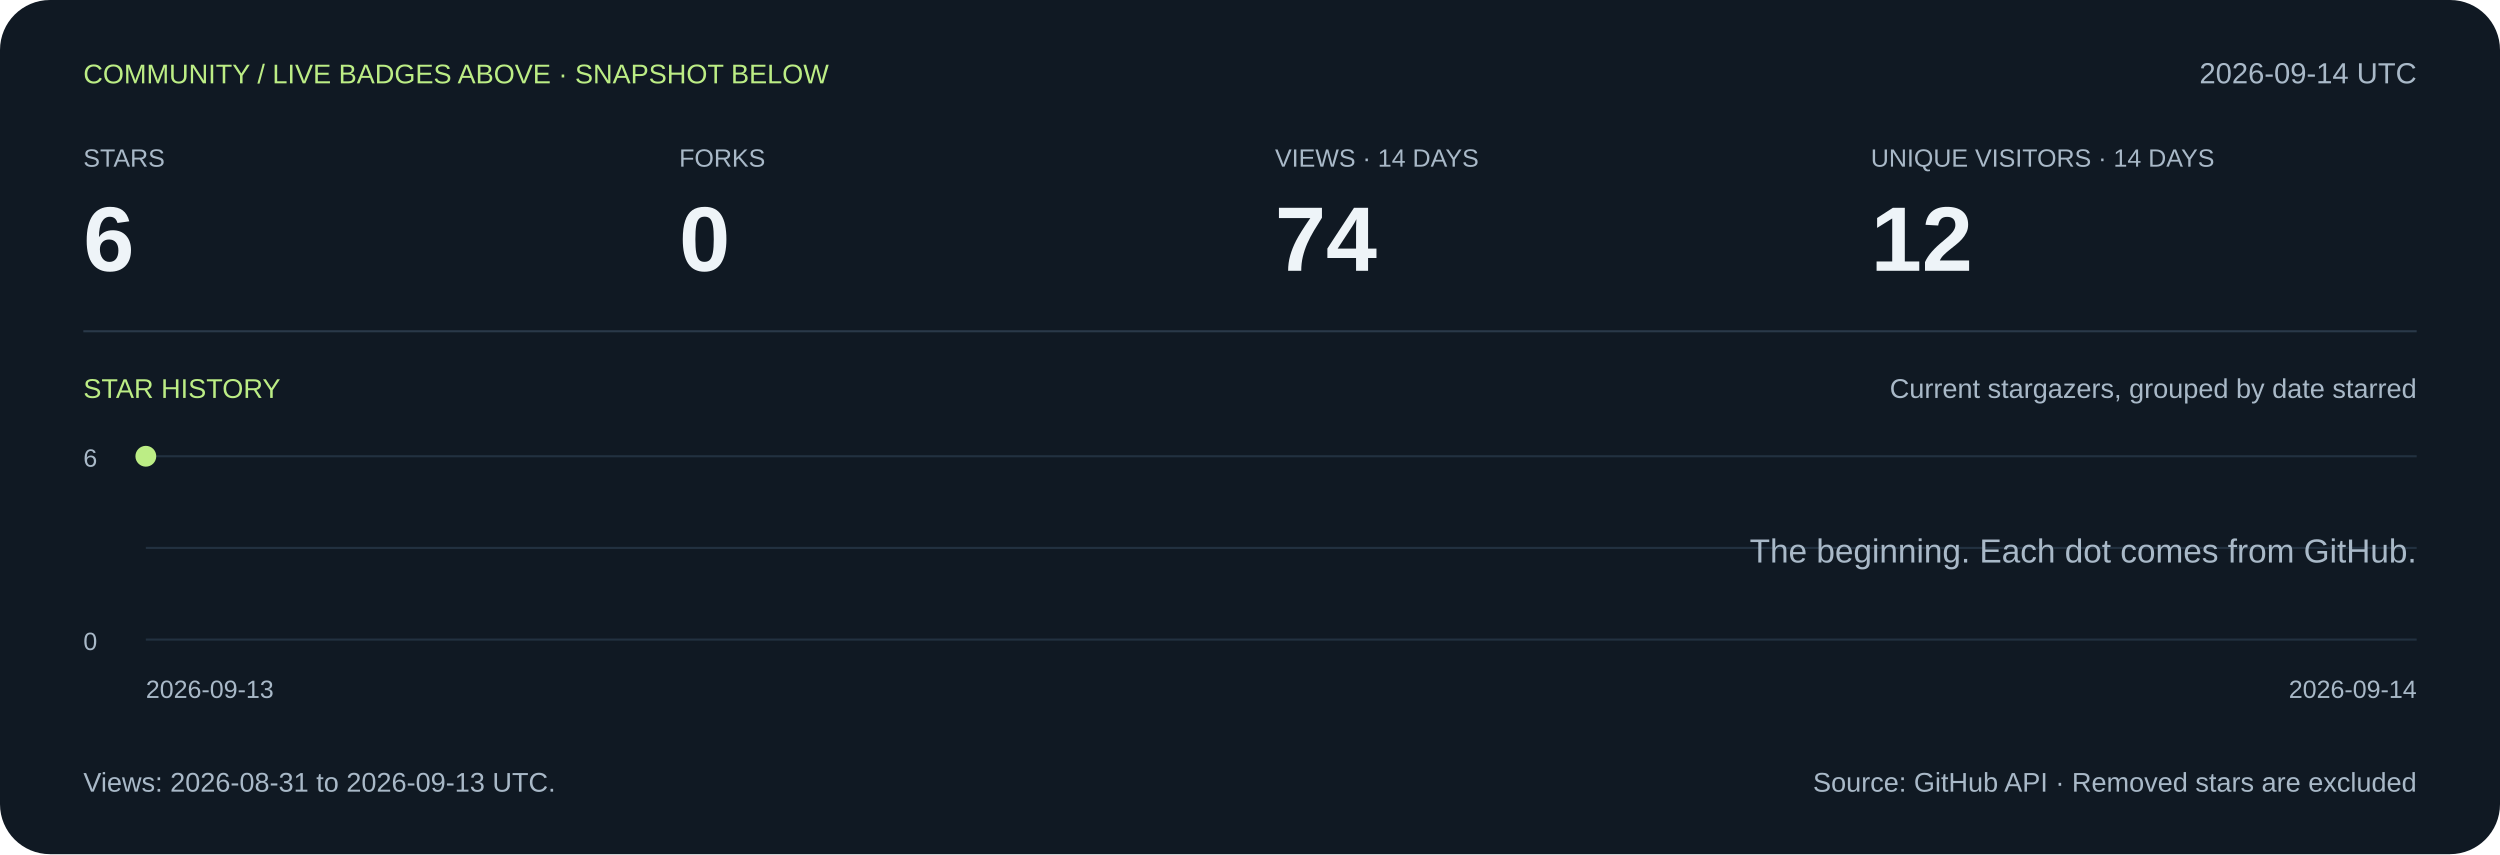
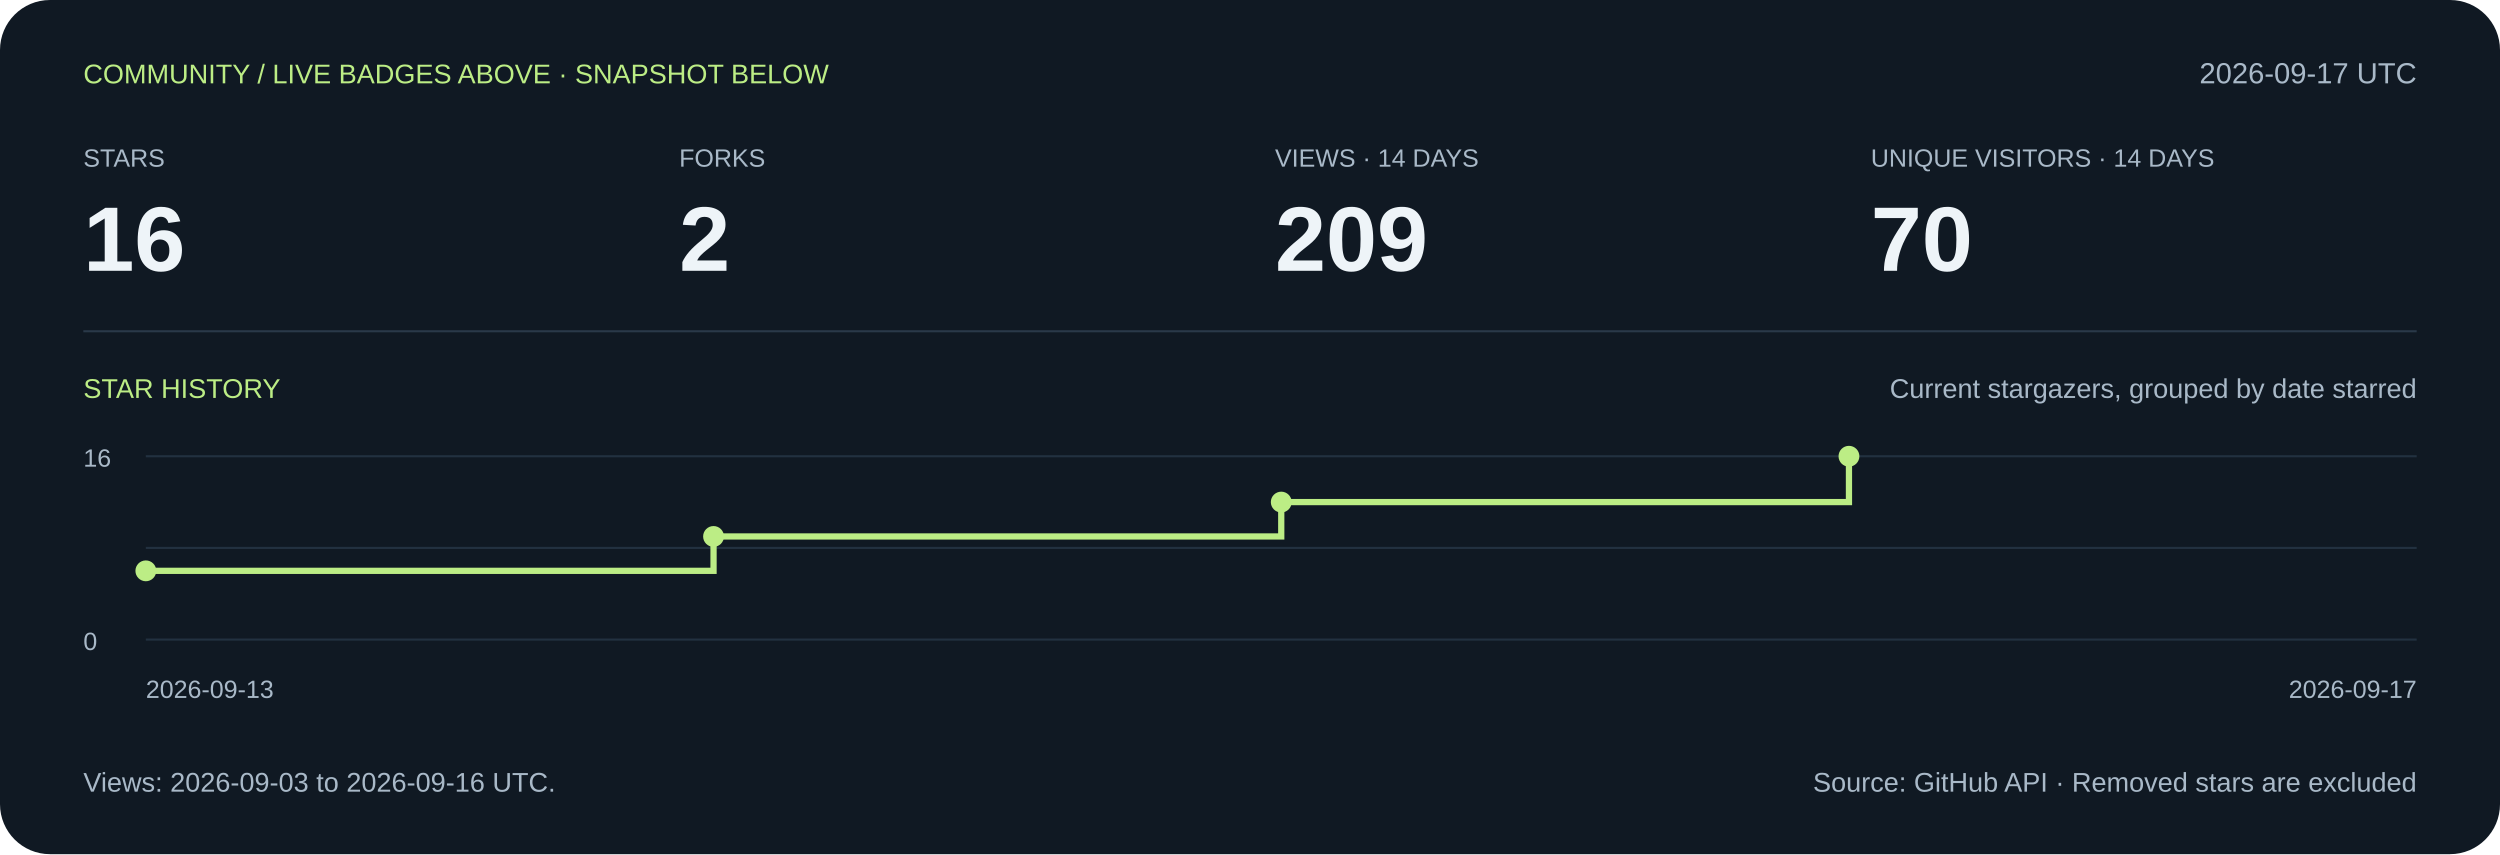
<svg xmlns="http://www.w3.org/2000/svg" width="1200" height="410" viewBox="0 0 1200 410" role="img" aria-labelledby="title desc">
  <rect width="1200" height="410" rx="24" fill="#101923" />
  <g font-family="Arial,Helvetica,sans-serif">
    <text x="40" y="40" font-size="13" fill="#bced85">COMMUNITY / LIVE BADGES ABOVE · SNAPSHOT BELOW</text>
-     <text x="1160" y="40" font-size="14" fill="#a9b9c8" text-anchor="end">2026-09-14 UTC</text>
+     <text x="1160" y="40" font-size="14" fill="#a9b9c8" text-anchor="end">2026-09-17 UTC</text>
    <text x="40" y="80" font-size="12" fill="#a9b9c8">STARS</text>
-     <text x="40" y="130" font-size="44" fill="#eef4f8" font-weight="700">6</text>
+     <text x="40" y="130" font-size="44" fill="#eef4f8" font-weight="700">16</text>
    <text x="326" y="80" font-size="12" fill="#a9b9c8">FORKS</text>
-     <text x="326" y="130" font-size="44" fill="#eef4f8" font-weight="700">0</text>
+     <text x="326" y="130" font-size="44" fill="#eef4f8" font-weight="700">2</text>
    <text x="612" y="80" font-size="12" fill="#a9b9c8">VIEWS · 14 DAYS</text>
-     <text x="612" y="130" font-size="44" fill="#eef4f8" font-weight="700">74</text>
+     <text x="612" y="130" font-size="44" fill="#eef4f8" font-weight="700">209</text>
    <text x="898" y="80" font-size="12" fill="#a9b9c8">UNIQUE VISITORS · 14 DAYS</text>
-     <text x="898" y="130" font-size="44" fill="#eef4f8" font-weight="700">12</text>
+     <text x="898" y="130" font-size="44" fill="#eef4f8" font-weight="700">70</text>
    <path d="M40 159H1160" stroke="#2a3949" />
    <text x="40" y="191" font-size="13" fill="#bced85">STAR HISTORY</text>
    <text x="1160" y="191" font-size="13" fill="#a9b9c8" text-anchor="end">Current stargazers, grouped by date starred</text>
    <path d="M70 307H1160" stroke="#223140" />
    <path d="M70 263.0H1160" stroke="#223140" />
    <path d="M70 219H1160" stroke="#223140" />
-     <text x="40" y="224" font-size="12" fill="#a9b9c8">6</text>
+     <text x="40" y="224" font-size="12" fill="#a9b9c8">16</text>
    <text x="40" y="312" font-size="12" fill="#a9b9c8">0</text>
-     <circle cx="70.0" cy="219.0" r="5" fill="#bced85" />
-     <text x="1160" y="270" font-size="16" fill="#a9b9c8" text-anchor="end">The beginning. Each dot comes from GitHub.</text>
+     <path d="M70.0 274.0H342.5V257.5H615.0V241.0H887.5V219.0" fill="none" stroke="#bced85" stroke-width="3" />
+     <circle cx="70.0" cy="274.0" r="5" fill="#bced85" />
+     <circle cx="342.5" cy="257.5" r="5" fill="#bced85" />
+     <circle cx="615.0" cy="241.0" r="5" fill="#bced85" />
+     <circle cx="887.5" cy="219.0" r="5" fill="#bced85" />
    <text x="70" y="335" font-size="12" fill="#a9b9c8">2026-09-13</text>
-     <text x="1160" y="335" font-size="12" fill="#a9b9c8" text-anchor="end">2026-09-14</text>
-     <text x="40" y="380" font-size="13" fill="#a9b9c8">Views: 2026-08-31 to 2026-09-13 UTC.</text>
+     <text x="1160" y="335" font-size="12" fill="#a9b9c8" text-anchor="end">2026-09-17</text>
+     <text x="40" y="380" font-size="13" fill="#a9b9c8">Views: 2026-09-03 to 2026-09-16 UTC.</text>
    <text x="1160" y="380" font-size="13" fill="#a9b9c8" text-anchor="end">Source: GitHub API · Removed stars are excluded</text>
  </g>
</svg>
